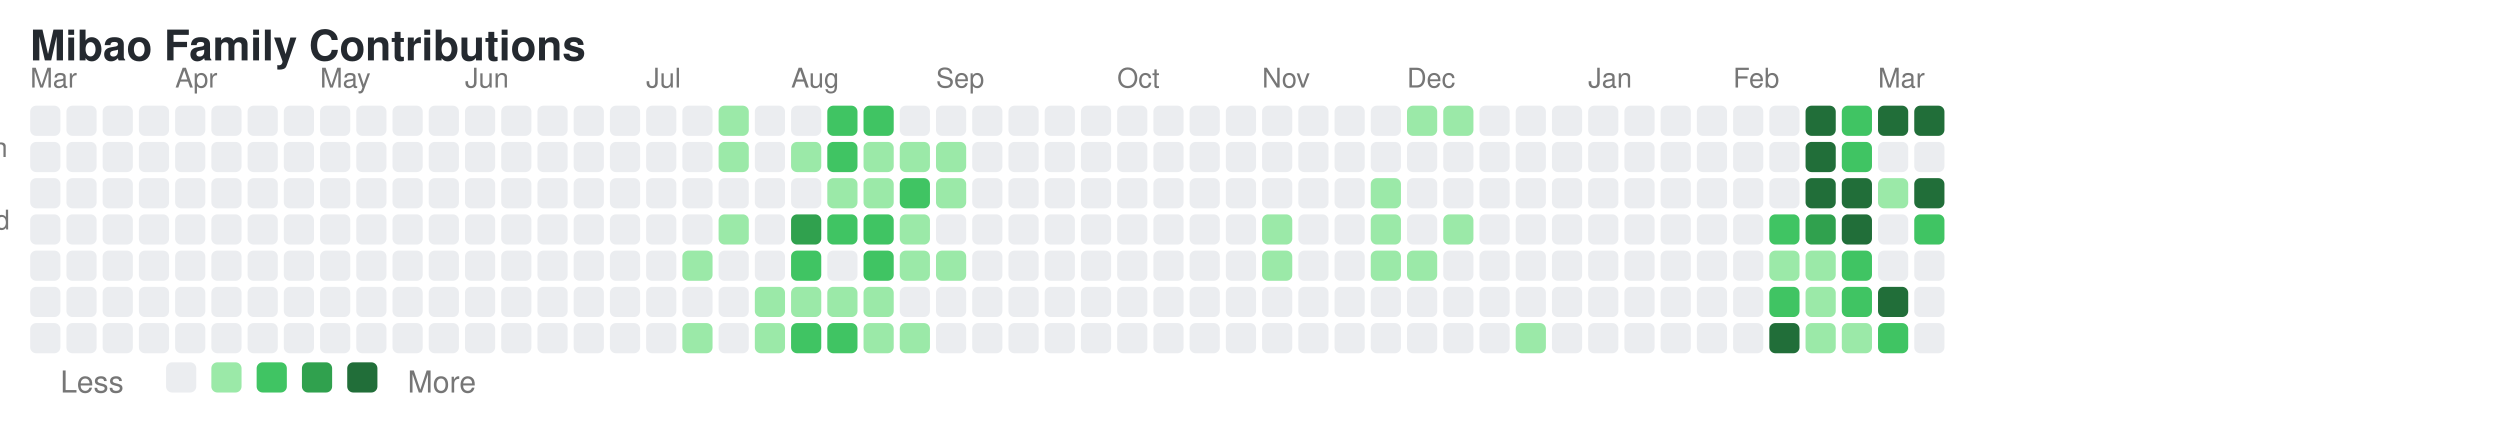
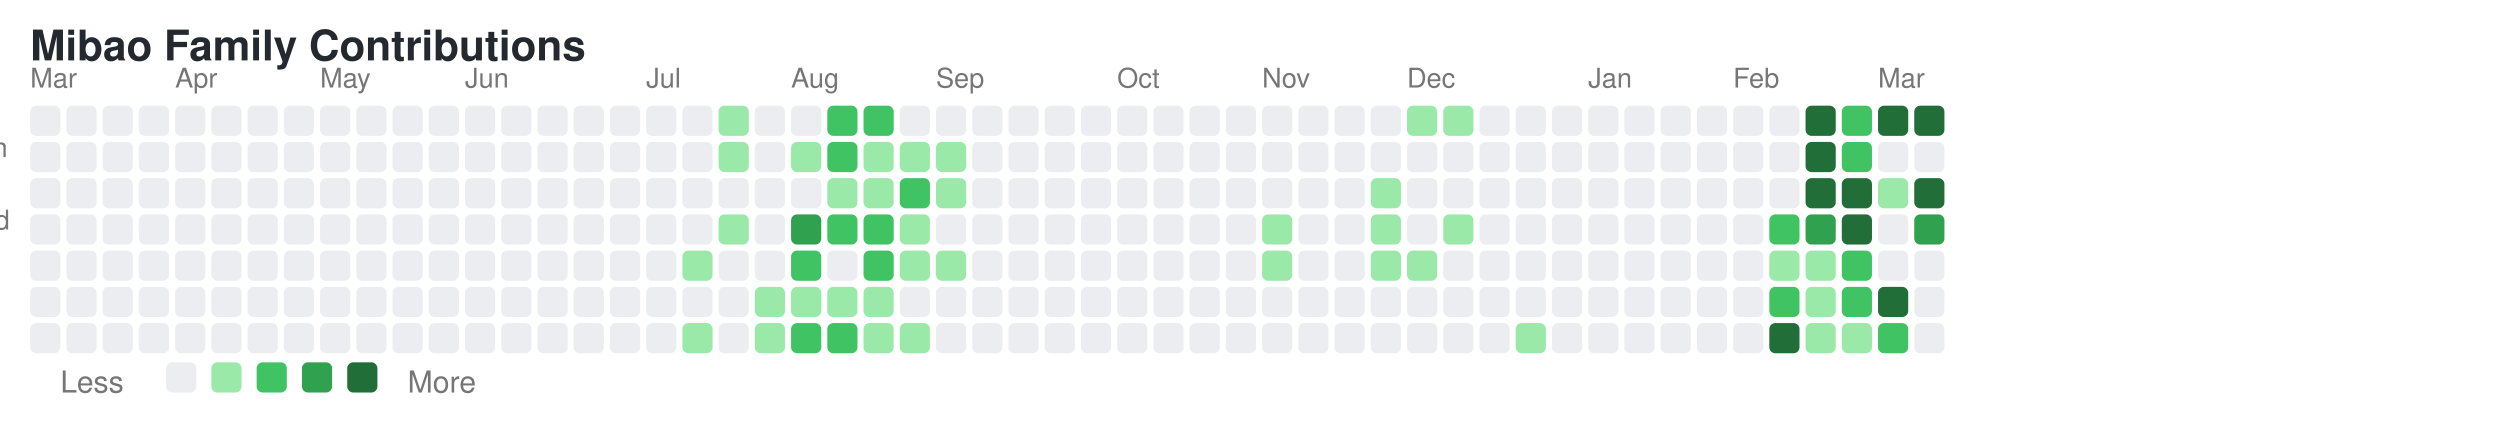
<svg xmlns="http://www.w3.org/2000/svg" width="828" height="140">
  <text x="10" y="20" font-family="-apple-system, BlinkMacSystemFont, Segoe UI, Helvetica, Arial, sans-serif" font-size="14" font-weight="600" fill="#24292f">Mibao Family Contributions</text>
  <g transform="translate(10, 35)">
    <text x="0" y="-6" font-family="-apple-system, BlinkMacSystemFont, Segoe UI, Helvetica, Arial, sans-serif" font-size="9" fill="#767676">Mar</text>
    <text x="48" y="-6" font-family="-apple-system, BlinkMacSystemFont, Segoe UI, Helvetica, Arial, sans-serif" font-size="9" fill="#767676">Apr</text>
    <text x="96" y="-6" font-family="-apple-system, BlinkMacSystemFont, Segoe UI, Helvetica, Arial, sans-serif" font-size="9" fill="#767676">May</text>
    <text x="144" y="-6" font-family="-apple-system, BlinkMacSystemFont, Segoe UI, Helvetica, Arial, sans-serif" font-size="9" fill="#767676">Jun</text>
    <text x="204" y="-6" font-family="-apple-system, BlinkMacSystemFont, Segoe UI, Helvetica, Arial, sans-serif" font-size="9" fill="#767676">Jul</text>
    <text x="252" y="-6" font-family="-apple-system, BlinkMacSystemFont, Segoe UI, Helvetica, Arial, sans-serif" font-size="9" fill="#767676">Aug</text>
    <text x="300" y="-6" font-family="-apple-system, BlinkMacSystemFont, Segoe UI, Helvetica, Arial, sans-serif" font-size="9" fill="#767676">Sep</text>
    <text x="360" y="-6" font-family="-apple-system, BlinkMacSystemFont, Segoe UI, Helvetica, Arial, sans-serif" font-size="9" fill="#767676">Oct</text>
    <text x="408" y="-6" font-family="-apple-system, BlinkMacSystemFont, Segoe UI, Helvetica, Arial, sans-serif" font-size="9" fill="#767676">Nov</text>
    <text x="456" y="-6" font-family="-apple-system, BlinkMacSystemFont, Segoe UI, Helvetica, Arial, sans-serif" font-size="9" fill="#767676">Dec</text>
    <text x="516" y="-6" font-family="-apple-system, BlinkMacSystemFont, Segoe UI, Helvetica, Arial, sans-serif" font-size="9" fill="#767676">Jan</text>
    <text x="564" y="-6" font-family="-apple-system, BlinkMacSystemFont, Segoe UI, Helvetica, Arial, sans-serif" font-size="9" fill="#767676">Feb</text>
    <text x="612" y="-6" font-family="-apple-system, BlinkMacSystemFont, Segoe UI, Helvetica, Arial, sans-serif" font-size="9" fill="#767676">Mar</text>
    <text x="-25" y="17.0" font-family="-apple-system, BlinkMacSystemFont, Segoe UI, Helvetica, Arial, sans-serif" font-size="9" fill="#767676">Mon</text>
    <text x="-25" y="41.0" font-family="-apple-system, BlinkMacSystemFont, Segoe UI, Helvetica, Arial, sans-serif" font-size="9" fill="#767676">Wed</text>
    <text x="-25" y="65.0" font-family="-apple-system, BlinkMacSystemFont, Segoe UI, Helvetica, Arial, sans-serif" font-size="9" fill="#767676">Fri</text>
    <rect x="0" y="0" width="10" height="10" fill="#ebedf0" rx="2" />
    <rect x="0" y="12" width="10" height="10" fill="#ebedf0" rx="2" />
    <rect x="0" y="24" width="10" height="10" fill="#ebedf0" rx="2" />
    <rect x="0" y="36" width="10" height="10" fill="#ebedf0" rx="2" />
    <rect x="0" y="48" width="10" height="10" fill="#ebedf0" rx="2" />
    <rect x="0" y="60" width="10" height="10" fill="#ebedf0" rx="2" />
    <rect x="0" y="72" width="10" height="10" fill="#ebedf0" rx="2" />
    <rect x="12" y="0" width="10" height="10" fill="#ebedf0" rx="2" />
    <rect x="12" y="12" width="10" height="10" fill="#ebedf0" rx="2" />
    <rect x="12" y="24" width="10" height="10" fill="#ebedf0" rx="2" />
    <rect x="12" y="36" width="10" height="10" fill="#ebedf0" rx="2" />
    <rect x="12" y="48" width="10" height="10" fill="#ebedf0" rx="2" />
    <rect x="12" y="60" width="10" height="10" fill="#ebedf0" rx="2" />
    <rect x="12" y="72" width="10" height="10" fill="#ebedf0" rx="2" />
    <rect x="24" y="0" width="10" height="10" fill="#ebedf0" rx="2" />
    <rect x="24" y="12" width="10" height="10" fill="#ebedf0" rx="2" />
    <rect x="24" y="24" width="10" height="10" fill="#ebedf0" rx="2" />
    <rect x="24" y="36" width="10" height="10" fill="#ebedf0" rx="2" />
    <rect x="24" y="48" width="10" height="10" fill="#ebedf0" rx="2" />
    <rect x="24" y="60" width="10" height="10" fill="#ebedf0" rx="2" />
    <rect x="24" y="72" width="10" height="10" fill="#ebedf0" rx="2" />
    <rect x="36" y="0" width="10" height="10" fill="#ebedf0" rx="2" />
    <rect x="36" y="12" width="10" height="10" fill="#ebedf0" rx="2" />
    <rect x="36" y="24" width="10" height="10" fill="#ebedf0" rx="2" />
    <rect x="36" y="36" width="10" height="10" fill="#ebedf0" rx="2" />
    <rect x="36" y="48" width="10" height="10" fill="#ebedf0" rx="2" />
    <rect x="36" y="60" width="10" height="10" fill="#ebedf0" rx="2" />
    <rect x="36" y="72" width="10" height="10" fill="#ebedf0" rx="2" />
    <rect x="48" y="0" width="10" height="10" fill="#ebedf0" rx="2" />
    <rect x="48" y="12" width="10" height="10" fill="#ebedf0" rx="2" />
    <rect x="48" y="24" width="10" height="10" fill="#ebedf0" rx="2" />
    <rect x="48" y="36" width="10" height="10" fill="#ebedf0" rx="2" />
    <rect x="48" y="48" width="10" height="10" fill="#ebedf0" rx="2" />
    <rect x="48" y="60" width="10" height="10" fill="#ebedf0" rx="2" />
    <rect x="48" y="72" width="10" height="10" fill="#ebedf0" rx="2" />
    <rect x="60" y="0" width="10" height="10" fill="#ebedf0" rx="2" />
    <rect x="60" y="12" width="10" height="10" fill="#ebedf0" rx="2" />
    <rect x="60" y="24" width="10" height="10" fill="#ebedf0" rx="2" />
    <rect x="60" y="36" width="10" height="10" fill="#ebedf0" rx="2" />
    <rect x="60" y="48" width="10" height="10" fill="#ebedf0" rx="2" />
    <rect x="60" y="60" width="10" height="10" fill="#ebedf0" rx="2" />
    <rect x="60" y="72" width="10" height="10" fill="#ebedf0" rx="2" />
    <rect x="72" y="0" width="10" height="10" fill="#ebedf0" rx="2" />
    <rect x="72" y="12" width="10" height="10" fill="#ebedf0" rx="2" />
    <rect x="72" y="24" width="10" height="10" fill="#ebedf0" rx="2" />
    <rect x="72" y="36" width="10" height="10" fill="#ebedf0" rx="2" />
    <rect x="72" y="48" width="10" height="10" fill="#ebedf0" rx="2" />
    <rect x="72" y="60" width="10" height="10" fill="#ebedf0" rx="2" />
    <rect x="72" y="72" width="10" height="10" fill="#ebedf0" rx="2" />
    <rect x="84" y="0" width="10" height="10" fill="#ebedf0" rx="2" />
    <rect x="84" y="12" width="10" height="10" fill="#ebedf0" rx="2" />
    <rect x="84" y="24" width="10" height="10" fill="#ebedf0" rx="2" />
    <rect x="84" y="36" width="10" height="10" fill="#ebedf0" rx="2" />
    <rect x="84" y="48" width="10" height="10" fill="#ebedf0" rx="2" />
    <rect x="84" y="60" width="10" height="10" fill="#ebedf0" rx="2" />
    <rect x="84" y="72" width="10" height="10" fill="#ebedf0" rx="2" />
    <rect x="96" y="0" width="10" height="10" fill="#ebedf0" rx="2" />
    <rect x="96" y="12" width="10" height="10" fill="#ebedf0" rx="2" />
    <rect x="96" y="24" width="10" height="10" fill="#ebedf0" rx="2" />
    <rect x="96" y="36" width="10" height="10" fill="#ebedf0" rx="2" />
    <rect x="96" y="48" width="10" height="10" fill="#ebedf0" rx="2" />
    <rect x="96" y="60" width="10" height="10" fill="#ebedf0" rx="2" />
    <rect x="96" y="72" width="10" height="10" fill="#ebedf0" rx="2" />
    <rect x="108" y="0" width="10" height="10" fill="#ebedf0" rx="2" />
    <rect x="108" y="12" width="10" height="10" fill="#ebedf0" rx="2" />
    <rect x="108" y="24" width="10" height="10" fill="#ebedf0" rx="2" />
    <rect x="108" y="36" width="10" height="10" fill="#ebedf0" rx="2" />
    <rect x="108" y="48" width="10" height="10" fill="#ebedf0" rx="2" />
    <rect x="108" y="60" width="10" height="10" fill="#ebedf0" rx="2" />
    <rect x="108" y="72" width="10" height="10" fill="#ebedf0" rx="2" />
    <rect x="120" y="0" width="10" height="10" fill="#ebedf0" rx="2" />
    <rect x="120" y="12" width="10" height="10" fill="#ebedf0" rx="2" />
    <rect x="120" y="24" width="10" height="10" fill="#ebedf0" rx="2" />
    <rect x="120" y="36" width="10" height="10" fill="#ebedf0" rx="2" />
    <rect x="120" y="48" width="10" height="10" fill="#ebedf0" rx="2" />
    <rect x="120" y="60" width="10" height="10" fill="#ebedf0" rx="2" />
    <rect x="120" y="72" width="10" height="10" fill="#ebedf0" rx="2" />
    <rect x="132" y="0" width="10" height="10" fill="#ebedf0" rx="2" />
    <rect x="132" y="12" width="10" height="10" fill="#ebedf0" rx="2" />
    <rect x="132" y="24" width="10" height="10" fill="#ebedf0" rx="2" />
    <rect x="132" y="36" width="10" height="10" fill="#ebedf0" rx="2" />
    <rect x="132" y="48" width="10" height="10" fill="#ebedf0" rx="2" />
    <rect x="132" y="60" width="10" height="10" fill="#ebedf0" rx="2" />
    <rect x="132" y="72" width="10" height="10" fill="#ebedf0" rx="2" />
    <rect x="144" y="0" width="10" height="10" fill="#ebedf0" rx="2" />
    <rect x="144" y="12" width="10" height="10" fill="#ebedf0" rx="2" />
    <rect x="144" y="24" width="10" height="10" fill="#ebedf0" rx="2" />
    <rect x="144" y="36" width="10" height="10" fill="#ebedf0" rx="2" />
    <rect x="144" y="48" width="10" height="10" fill="#ebedf0" rx="2" />
    <rect x="144" y="60" width="10" height="10" fill="#ebedf0" rx="2" />
    <rect x="144" y="72" width="10" height="10" fill="#ebedf0" rx="2" />
    <rect x="156" y="0" width="10" height="10" fill="#ebedf0" rx="2" />
    <rect x="156" y="12" width="10" height="10" fill="#ebedf0" rx="2" />
    <rect x="156" y="24" width="10" height="10" fill="#ebedf0" rx="2" />
    <rect x="156" y="36" width="10" height="10" fill="#ebedf0" rx="2" />
    <rect x="156" y="48" width="10" height="10" fill="#ebedf0" rx="2" />
    <rect x="156" y="60" width="10" height="10" fill="#ebedf0" rx="2" />
    <rect x="156" y="72" width="10" height="10" fill="#ebedf0" rx="2" />
    <rect x="168" y="0" width="10" height="10" fill="#ebedf0" rx="2" />
    <rect x="168" y="12" width="10" height="10" fill="#ebedf0" rx="2" />
    <rect x="168" y="24" width="10" height="10" fill="#ebedf0" rx="2" />
    <rect x="168" y="36" width="10" height="10" fill="#ebedf0" rx="2" />
    <rect x="168" y="48" width="10" height="10" fill="#ebedf0" rx="2" />
    <rect x="168" y="60" width="10" height="10" fill="#ebedf0" rx="2" />
    <rect x="168" y="72" width="10" height="10" fill="#ebedf0" rx="2" />
    <rect x="180" y="0" width="10" height="10" fill="#ebedf0" rx="2" />
    <rect x="180" y="12" width="10" height="10" fill="#ebedf0" rx="2" />
    <rect x="180" y="24" width="10" height="10" fill="#ebedf0" rx="2" />
    <rect x="180" y="36" width="10" height="10" fill="#ebedf0" rx="2" />
    <rect x="180" y="48" width="10" height="10" fill="#ebedf0" rx="2" />
    <rect x="180" y="60" width="10" height="10" fill="#ebedf0" rx="2" />
    <rect x="180" y="72" width="10" height="10" fill="#ebedf0" rx="2" />
    <rect x="192" y="0" width="10" height="10" fill="#ebedf0" rx="2" />
    <rect x="192" y="12" width="10" height="10" fill="#ebedf0" rx="2" />
    <rect x="192" y="24" width="10" height="10" fill="#ebedf0" rx="2" />
    <rect x="192" y="36" width="10" height="10" fill="#ebedf0" rx="2" />
    <rect x="192" y="48" width="10" height="10" fill="#ebedf0" rx="2" />
    <rect x="192" y="60" width="10" height="10" fill="#ebedf0" rx="2" />
    <rect x="192" y="72" width="10" height="10" fill="#ebedf0" rx="2" />
    <rect x="204" y="0" width="10" height="10" fill="#ebedf0" rx="2" />
    <rect x="204" y="12" width="10" height="10" fill="#ebedf0" rx="2" />
    <rect x="204" y="24" width="10" height="10" fill="#ebedf0" rx="2" />
    <rect x="204" y="36" width="10" height="10" fill="#ebedf0" rx="2" />
    <rect x="204" y="48" width="10" height="10" fill="#ebedf0" rx="2" />
    <rect x="204" y="60" width="10" height="10" fill="#ebedf0" rx="2" />
    <rect x="204" y="72" width="10" height="10" fill="#ebedf0" rx="2" />
    <rect x="216" y="0" width="10" height="10" fill="#ebedf0" rx="2" />
    <rect x="216" y="12" width="10" height="10" fill="#ebedf0" rx="2" />
    <rect x="216" y="24" width="10" height="10" fill="#ebedf0" rx="2" />
    <rect x="216" y="36" width="10" height="10" fill="#ebedf0" rx="2" />
    <rect x="216" y="48" width="10" height="10" fill="#9be9a8" rx="2" />
    <rect x="216" y="60" width="10" height="10" fill="#ebedf0" rx="2" />
    <rect x="216" y="72" width="10" height="10" fill="#9be9a8" rx="2" />
    <rect x="228" y="0" width="10" height="10" fill="#9be9a8" rx="2" />
    <rect x="228" y="12" width="10" height="10" fill="#9be9a8" rx="2" />
    <rect x="228" y="24" width="10" height="10" fill="#ebedf0" rx="2" />
    <rect x="228" y="36" width="10" height="10" fill="#9be9a8" rx="2" />
    <rect x="228" y="48" width="10" height="10" fill="#ebedf0" rx="2" />
    <rect x="228" y="60" width="10" height="10" fill="#ebedf0" rx="2" />
    <rect x="228" y="72" width="10" height="10" fill="#ebedf0" rx="2" />
    <rect x="240" y="0" width="10" height="10" fill="#ebedf0" rx="2" />
    <rect x="240" y="12" width="10" height="10" fill="#ebedf0" rx="2" />
    <rect x="240" y="24" width="10" height="10" fill="#ebedf0" rx="2" />
    <rect x="240" y="36" width="10" height="10" fill="#ebedf0" rx="2" />
    <rect x="240" y="48" width="10" height="10" fill="#ebedf0" rx="2" />
    <rect x="240" y="60" width="10" height="10" fill="#9be9a8" rx="2" />
    <rect x="240" y="72" width="10" height="10" fill="#9be9a8" rx="2" />
    <rect x="252" y="0" width="10" height="10" fill="#ebedf0" rx="2" />
    <rect x="252" y="12" width="10" height="10" fill="#9be9a8" rx="2" />
    <rect x="252" y="24" width="10" height="10" fill="#ebedf0" rx="2" />
    <rect x="252" y="36" width="10" height="10" fill="#30a14e" rx="2" />
    <rect x="252" y="48" width="10" height="10" fill="#40c463" rx="2" />
    <rect x="252" y="60" width="10" height="10" fill="#9be9a8" rx="2" />
    <rect x="252" y="72" width="10" height="10" fill="#40c463" rx="2" />
    <rect x="264" y="0" width="10" height="10" fill="#40c463" rx="2" />
    <rect x="264" y="12" width="10" height="10" fill="#40c463" rx="2" />
    <rect x="264" y="24" width="10" height="10" fill="#9be9a8" rx="2" />
    <rect x="264" y="36" width="10" height="10" fill="#40c463" rx="2" />
    <rect x="264" y="48" width="10" height="10" fill="#ebedf0" rx="2" />
    <rect x="264" y="60" width="10" height="10" fill="#9be9a8" rx="2" />
    <rect x="264" y="72" width="10" height="10" fill="#40c463" rx="2" />
    <rect x="276" y="0" width="10" height="10" fill="#40c463" rx="2" />
    <rect x="276" y="12" width="10" height="10" fill="#9be9a8" rx="2" />
    <rect x="276" y="24" width="10" height="10" fill="#9be9a8" rx="2" />
    <rect x="276" y="36" width="10" height="10" fill="#40c463" rx="2" />
    <rect x="276" y="48" width="10" height="10" fill="#40c463" rx="2" />
    <rect x="276" y="60" width="10" height="10" fill="#9be9a8" rx="2" />
    <rect x="276" y="72" width="10" height="10" fill="#9be9a8" rx="2" />
    <rect x="288" y="0" width="10" height="10" fill="#ebedf0" rx="2" />
    <rect x="288" y="12" width="10" height="10" fill="#9be9a8" rx="2" />
    <rect x="288" y="24" width="10" height="10" fill="#40c463" rx="2" />
    <rect x="288" y="36" width="10" height="10" fill="#9be9a8" rx="2" />
    <rect x="288" y="48" width="10" height="10" fill="#9be9a8" rx="2" />
    <rect x="288" y="60" width="10" height="10" fill="#ebedf0" rx="2" />
    <rect x="288" y="72" width="10" height="10" fill="#9be9a8" rx="2" />
    <rect x="300" y="0" width="10" height="10" fill="#ebedf0" rx="2" />
    <rect x="300" y="12" width="10" height="10" fill="#9be9a8" rx="2" />
    <rect x="300" y="24" width="10" height="10" fill="#9be9a8" rx="2" />
    <rect x="300" y="36" width="10" height="10" fill="#ebedf0" rx="2" />
    <rect x="300" y="48" width="10" height="10" fill="#9be9a8" rx="2" />
    <rect x="300" y="60" width="10" height="10" fill="#ebedf0" rx="2" />
    <rect x="300" y="72" width="10" height="10" fill="#ebedf0" rx="2" />
    <rect x="312" y="0" width="10" height="10" fill="#ebedf0" rx="2" />
    <rect x="312" y="12" width="10" height="10" fill="#ebedf0" rx="2" />
    <rect x="312" y="24" width="10" height="10" fill="#ebedf0" rx="2" />
    <rect x="312" y="36" width="10" height="10" fill="#ebedf0" rx="2" />
    <rect x="312" y="48" width="10" height="10" fill="#ebedf0" rx="2" />
    <rect x="312" y="60" width="10" height="10" fill="#ebedf0" rx="2" />
    <rect x="312" y="72" width="10" height="10" fill="#ebedf0" rx="2" />
    <rect x="324" y="0" width="10" height="10" fill="#ebedf0" rx="2" />
    <rect x="324" y="12" width="10" height="10" fill="#ebedf0" rx="2" />
    <rect x="324" y="24" width="10" height="10" fill="#ebedf0" rx="2" />
    <rect x="324" y="36" width="10" height="10" fill="#ebedf0" rx="2" />
    <rect x="324" y="48" width="10" height="10" fill="#ebedf0" rx="2" />
    <rect x="324" y="60" width="10" height="10" fill="#ebedf0" rx="2" />
    <rect x="324" y="72" width="10" height="10" fill="#ebedf0" rx="2" />
    <rect x="336" y="0" width="10" height="10" fill="#ebedf0" rx="2" />
    <rect x="336" y="12" width="10" height="10" fill="#ebedf0" rx="2" />
    <rect x="336" y="24" width="10" height="10" fill="#ebedf0" rx="2" />
    <rect x="336" y="36" width="10" height="10" fill="#ebedf0" rx="2" />
    <rect x="336" y="48" width="10" height="10" fill="#ebedf0" rx="2" />
    <rect x="336" y="60" width="10" height="10" fill="#ebedf0" rx="2" />
    <rect x="336" y="72" width="10" height="10" fill="#ebedf0" rx="2" />
    <rect x="348" y="0" width="10" height="10" fill="#ebedf0" rx="2" />
    <rect x="348" y="12" width="10" height="10" fill="#ebedf0" rx="2" />
    <rect x="348" y="24" width="10" height="10" fill="#ebedf0" rx="2" />
    <rect x="348" y="36" width="10" height="10" fill="#ebedf0" rx="2" />
    <rect x="348" y="48" width="10" height="10" fill="#ebedf0" rx="2" />
    <rect x="348" y="60" width="10" height="10" fill="#ebedf0" rx="2" />
    <rect x="348" y="72" width="10" height="10" fill="#ebedf0" rx="2" />
    <rect x="360" y="0" width="10" height="10" fill="#ebedf0" rx="2" />
    <rect x="360" y="12" width="10" height="10" fill="#ebedf0" rx="2" />
    <rect x="360" y="24" width="10" height="10" fill="#ebedf0" rx="2" />
    <rect x="360" y="36" width="10" height="10" fill="#ebedf0" rx="2" />
    <rect x="360" y="48" width="10" height="10" fill="#ebedf0" rx="2" />
    <rect x="360" y="60" width="10" height="10" fill="#ebedf0" rx="2" />
    <rect x="360" y="72" width="10" height="10" fill="#ebedf0" rx="2" />
    <rect x="372" y="0" width="10" height="10" fill="#ebedf0" rx="2" />
    <rect x="372" y="12" width="10" height="10" fill="#ebedf0" rx="2" />
    <rect x="372" y="24" width="10" height="10" fill="#ebedf0" rx="2" />
    <rect x="372" y="36" width="10" height="10" fill="#ebedf0" rx="2" />
    <rect x="372" y="48" width="10" height="10" fill="#ebedf0" rx="2" />
    <rect x="372" y="60" width="10" height="10" fill="#ebedf0" rx="2" />
    <rect x="372" y="72" width="10" height="10" fill="#ebedf0" rx="2" />
    <rect x="384" y="0" width="10" height="10" fill="#ebedf0" rx="2" />
    <rect x="384" y="12" width="10" height="10" fill="#ebedf0" rx="2" />
    <rect x="384" y="24" width="10" height="10" fill="#ebedf0" rx="2" />
    <rect x="384" y="36" width="10" height="10" fill="#ebedf0" rx="2" />
    <rect x="384" y="48" width="10" height="10" fill="#ebedf0" rx="2" />
    <rect x="384" y="60" width="10" height="10" fill="#ebedf0" rx="2" />
    <rect x="384" y="72" width="10" height="10" fill="#ebedf0" rx="2" />
    <rect x="396" y="0" width="10" height="10" fill="#ebedf0" rx="2" />
    <rect x="396" y="12" width="10" height="10" fill="#ebedf0" rx="2" />
    <rect x="396" y="24" width="10" height="10" fill="#ebedf0" rx="2" />
    <rect x="396" y="36" width="10" height="10" fill="#ebedf0" rx="2" />
    <rect x="396" y="48" width="10" height="10" fill="#ebedf0" rx="2" />
    <rect x="396" y="60" width="10" height="10" fill="#ebedf0" rx="2" />
    <rect x="396" y="72" width="10" height="10" fill="#ebedf0" rx="2" />
    <rect x="408" y="0" width="10" height="10" fill="#ebedf0" rx="2" />
    <rect x="408" y="12" width="10" height="10" fill="#ebedf0" rx="2" />
    <rect x="408" y="24" width="10" height="10" fill="#ebedf0" rx="2" />
    <rect x="408" y="36" width="10" height="10" fill="#9be9a8" rx="2" />
    <rect x="408" y="48" width="10" height="10" fill="#9be9a8" rx="2" />
    <rect x="408" y="60" width="10" height="10" fill="#ebedf0" rx="2" />
    <rect x="408" y="72" width="10" height="10" fill="#ebedf0" rx="2" />
    <rect x="420" y="0" width="10" height="10" fill="#ebedf0" rx="2" />
    <rect x="420" y="12" width="10" height="10" fill="#ebedf0" rx="2" />
    <rect x="420" y="24" width="10" height="10" fill="#ebedf0" rx="2" />
    <rect x="420" y="36" width="10" height="10" fill="#ebedf0" rx="2" />
    <rect x="420" y="48" width="10" height="10" fill="#ebedf0" rx="2" />
    <rect x="420" y="60" width="10" height="10" fill="#ebedf0" rx="2" />
    <rect x="420" y="72" width="10" height="10" fill="#ebedf0" rx="2" />
    <rect x="432" y="0" width="10" height="10" fill="#ebedf0" rx="2" />
    <rect x="432" y="12" width="10" height="10" fill="#ebedf0" rx="2" />
    <rect x="432" y="24" width="10" height="10" fill="#ebedf0" rx="2" />
    <rect x="432" y="36" width="10" height="10" fill="#ebedf0" rx="2" />
    <rect x="432" y="48" width="10" height="10" fill="#ebedf0" rx="2" />
    <rect x="432" y="60" width="10" height="10" fill="#ebedf0" rx="2" />
    <rect x="432" y="72" width="10" height="10" fill="#ebedf0" rx="2" />
    <rect x="444" y="0" width="10" height="10" fill="#ebedf0" rx="2" />
    <rect x="444" y="12" width="10" height="10" fill="#ebedf0" rx="2" />
    <rect x="444" y="24" width="10" height="10" fill="#9be9a8" rx="2" />
    <rect x="444" y="36" width="10" height="10" fill="#9be9a8" rx="2" />
    <rect x="444" y="48" width="10" height="10" fill="#9be9a8" rx="2" />
    <rect x="444" y="60" width="10" height="10" fill="#ebedf0" rx="2" />
    <rect x="444" y="72" width="10" height="10" fill="#ebedf0" rx="2" />
    <rect x="456" y="0" width="10" height="10" fill="#9be9a8" rx="2" />
    <rect x="456" y="12" width="10" height="10" fill="#ebedf0" rx="2" />
    <rect x="456" y="24" width="10" height="10" fill="#ebedf0" rx="2" />
    <rect x="456" y="36" width="10" height="10" fill="#ebedf0" rx="2" />
    <rect x="456" y="48" width="10" height="10" fill="#9be9a8" rx="2" />
    <rect x="456" y="60" width="10" height="10" fill="#ebedf0" rx="2" />
    <rect x="456" y="72" width="10" height="10" fill="#ebedf0" rx="2" />
    <rect x="468" y="0" width="10" height="10" fill="#9be9a8" rx="2" />
    <rect x="468" y="12" width="10" height="10" fill="#ebedf0" rx="2" />
    <rect x="468" y="24" width="10" height="10" fill="#ebedf0" rx="2" />
    <rect x="468" y="36" width="10" height="10" fill="#9be9a8" rx="2" />
    <rect x="468" y="48" width="10" height="10" fill="#ebedf0" rx="2" />
    <rect x="468" y="60" width="10" height="10" fill="#ebedf0" rx="2" />
    <rect x="468" y="72" width="10" height="10" fill="#ebedf0" rx="2" />
    <rect x="480" y="0" width="10" height="10" fill="#ebedf0" rx="2" />
    <rect x="480" y="12" width="10" height="10" fill="#ebedf0" rx="2" />
    <rect x="480" y="24" width="10" height="10" fill="#ebedf0" rx="2" />
    <rect x="480" y="36" width="10" height="10" fill="#ebedf0" rx="2" />
    <rect x="480" y="48" width="10" height="10" fill="#ebedf0" rx="2" />
    <rect x="480" y="60" width="10" height="10" fill="#ebedf0" rx="2" />
    <rect x="480" y="72" width="10" height="10" fill="#ebedf0" rx="2" />
    <rect x="492" y="0" width="10" height="10" fill="#ebedf0" rx="2" />
    <rect x="492" y="12" width="10" height="10" fill="#ebedf0" rx="2" />
    <rect x="492" y="24" width="10" height="10" fill="#ebedf0" rx="2" />
    <rect x="492" y="36" width="10" height="10" fill="#ebedf0" rx="2" />
    <rect x="492" y="48" width="10" height="10" fill="#ebedf0" rx="2" />
    <rect x="492" y="60" width="10" height="10" fill="#ebedf0" rx="2" />
    <rect x="492" y="72" width="10" height="10" fill="#9be9a8" rx="2" />
    <rect x="504" y="0" width="10" height="10" fill="#ebedf0" rx="2" />
    <rect x="504" y="12" width="10" height="10" fill="#ebedf0" rx="2" />
    <rect x="504" y="24" width="10" height="10" fill="#ebedf0" rx="2" />
    <rect x="504" y="36" width="10" height="10" fill="#ebedf0" rx="2" />
    <rect x="504" y="48" width="10" height="10" fill="#ebedf0" rx="2" />
    <rect x="504" y="60" width="10" height="10" fill="#ebedf0" rx="2" />
    <rect x="504" y="72" width="10" height="10" fill="#ebedf0" rx="2" />
    <rect x="516" y="0" width="10" height="10" fill="#ebedf0" rx="2" />
    <rect x="516" y="12" width="10" height="10" fill="#ebedf0" rx="2" />
    <rect x="516" y="24" width="10" height="10" fill="#ebedf0" rx="2" />
    <rect x="516" y="36" width="10" height="10" fill="#ebedf0" rx="2" />
    <rect x="516" y="48" width="10" height="10" fill="#ebedf0" rx="2" />
    <rect x="516" y="60" width="10" height="10" fill="#ebedf0" rx="2" />
    <rect x="516" y="72" width="10" height="10" fill="#ebedf0" rx="2" />
    <rect x="528" y="0" width="10" height="10" fill="#ebedf0" rx="2" />
    <rect x="528" y="12" width="10" height="10" fill="#ebedf0" rx="2" />
    <rect x="528" y="24" width="10" height="10" fill="#ebedf0" rx="2" />
    <rect x="528" y="36" width="10" height="10" fill="#ebedf0" rx="2" />
    <rect x="528" y="48" width="10" height="10" fill="#ebedf0" rx="2" />
    <rect x="528" y="60" width="10" height="10" fill="#ebedf0" rx="2" />
    <rect x="528" y="72" width="10" height="10" fill="#ebedf0" rx="2" />
    <rect x="540" y="0" width="10" height="10" fill="#ebedf0" rx="2" />
    <rect x="540" y="12" width="10" height="10" fill="#ebedf0" rx="2" />
    <rect x="540" y="24" width="10" height="10" fill="#ebedf0" rx="2" />
    <rect x="540" y="36" width="10" height="10" fill="#ebedf0" rx="2" />
    <rect x="540" y="48" width="10" height="10" fill="#ebedf0" rx="2" />
    <rect x="540" y="60" width="10" height="10" fill="#ebedf0" rx="2" />
    <rect x="540" y="72" width="10" height="10" fill="#ebedf0" rx="2" />
    <rect x="552" y="0" width="10" height="10" fill="#ebedf0" rx="2" />
    <rect x="552" y="12" width="10" height="10" fill="#ebedf0" rx="2" />
    <rect x="552" y="24" width="10" height="10" fill="#ebedf0" rx="2" />
    <rect x="552" y="36" width="10" height="10" fill="#ebedf0" rx="2" />
    <rect x="552" y="48" width="10" height="10" fill="#ebedf0" rx="2" />
    <rect x="552" y="60" width="10" height="10" fill="#ebedf0" rx="2" />
    <rect x="552" y="72" width="10" height="10" fill="#ebedf0" rx="2" />
    <rect x="564" y="0" width="10" height="10" fill="#ebedf0" rx="2" />
    <rect x="564" y="12" width="10" height="10" fill="#ebedf0" rx="2" />
    <rect x="564" y="24" width="10" height="10" fill="#ebedf0" rx="2" />
    <rect x="564" y="36" width="10" height="10" fill="#ebedf0" rx="2" />
    <rect x="564" y="48" width="10" height="10" fill="#ebedf0" rx="2" />
    <rect x="564" y="60" width="10" height="10" fill="#ebedf0" rx="2" />
    <rect x="564" y="72" width="10" height="10" fill="#ebedf0" rx="2" />
    <rect x="576" y="0" width="10" height="10" fill="#ebedf0" rx="2" />
    <rect x="576" y="12" width="10" height="10" fill="#ebedf0" rx="2" />
    <rect x="576" y="24" width="10" height="10" fill="#ebedf0" rx="2" />
    <rect x="576" y="36" width="10" height="10" fill="#40c463" rx="2" />
    <rect x="576" y="48" width="10" height="10" fill="#9be9a8" rx="2" />
    <rect x="576" y="60" width="10" height="10" fill="#40c463" rx="2" />
    <rect x="576" y="72" width="10" height="10" fill="#216e39" rx="2" />
    <rect x="588" y="0" width="10" height="10" fill="#216e39" rx="2" />
    <rect x="588" y="12" width="10" height="10" fill="#216e39" rx="2" />
    <rect x="588" y="24" width="10" height="10" fill="#216e39" rx="2" />
    <rect x="588" y="36" width="10" height="10" fill="#30a14e" rx="2" />
    <rect x="588" y="48" width="10" height="10" fill="#9be9a8" rx="2" />
    <rect x="588" y="60" width="10" height="10" fill="#9be9a8" rx="2" />
    <rect x="588" y="72" width="10" height="10" fill="#9be9a8" rx="2" />
    <rect x="600" y="0" width="10" height="10" fill="#40c463" rx="2" />
    <rect x="600" y="12" width="10" height="10" fill="#40c463" rx="2" />
    <rect x="600" y="24" width="10" height="10" fill="#216e39" rx="2" />
    <rect x="600" y="36" width="10" height="10" fill="#216e39" rx="2" />
    <rect x="600" y="48" width="10" height="10" fill="#40c463" rx="2" />
    <rect x="600" y="60" width="10" height="10" fill="#40c463" rx="2" />
    <rect x="600" y="72" width="10" height="10" fill="#9be9a8" rx="2" />
    <rect x="612" y="0" width="10" height="10" fill="#216e39" rx="2" />
    <rect x="612" y="12" width="10" height="10" fill="#ebedf0" rx="2" />
    <rect x="612" y="24" width="10" height="10" fill="#9be9a8" rx="2" />
    <rect x="612" y="36" width="10" height="10" fill="#ebedf0" rx="2" />
    <rect x="612" y="48" width="10" height="10" fill="#ebedf0" rx="2" />
    <rect x="612" y="60" width="10" height="10" fill="#216e39" rx="2" />
    <rect x="612" y="72" width="10" height="10" fill="#40c463" rx="2" />
    <rect x="624" y="0" width="10" height="10" fill="#216e39" rx="2" />
    <rect x="624" y="12" width="10" height="10" fill="#ebedf0" rx="2" />
    <rect x="624" y="24" width="10" height="10" fill="#216e39" rx="2" />
-     <rect x="624" y="36" width="10" height="10" fill="#40c463" rx="2" />
+     <rect x="624" y="36" width="10" height="10" fill="#30a14e" rx="2" />
    <rect x="624" y="48" width="10" height="10" fill="#ebedf0" rx="2" />
    <rect x="624" y="60" width="10" height="10" fill="#ebedf0" rx="2" />
    <rect x="624" y="72" width="10" height="10" fill="#ebedf0" rx="2" />
    <text x="10" y="95" font-family="-apple-system, BlinkMacSystemFont, Segoe UI, Helvetica, Arial, sans-serif" font-size="10" fill="#767676">Less</text>
    <rect x="45" y="85" width="10" height="10" fill="#ebedf0" rx="2" />
    <rect x="60" y="85" width="10" height="10" fill="#9be9a8" rx="2" />
    <rect x="75" y="85" width="10" height="10" fill="#40c463" rx="2" />
    <rect x="90" y="85" width="10" height="10" fill="#30a14e" rx="2" />
    <rect x="105" y="85" width="10" height="10" fill="#216e39" rx="2" />
    <text x="125" y="95" font-family="-apple-system, BlinkMacSystemFont, Segoe UI, Helvetica, Arial, sans-serif" font-size="10" fill="#767676">More</text>
  </g>
</svg>
